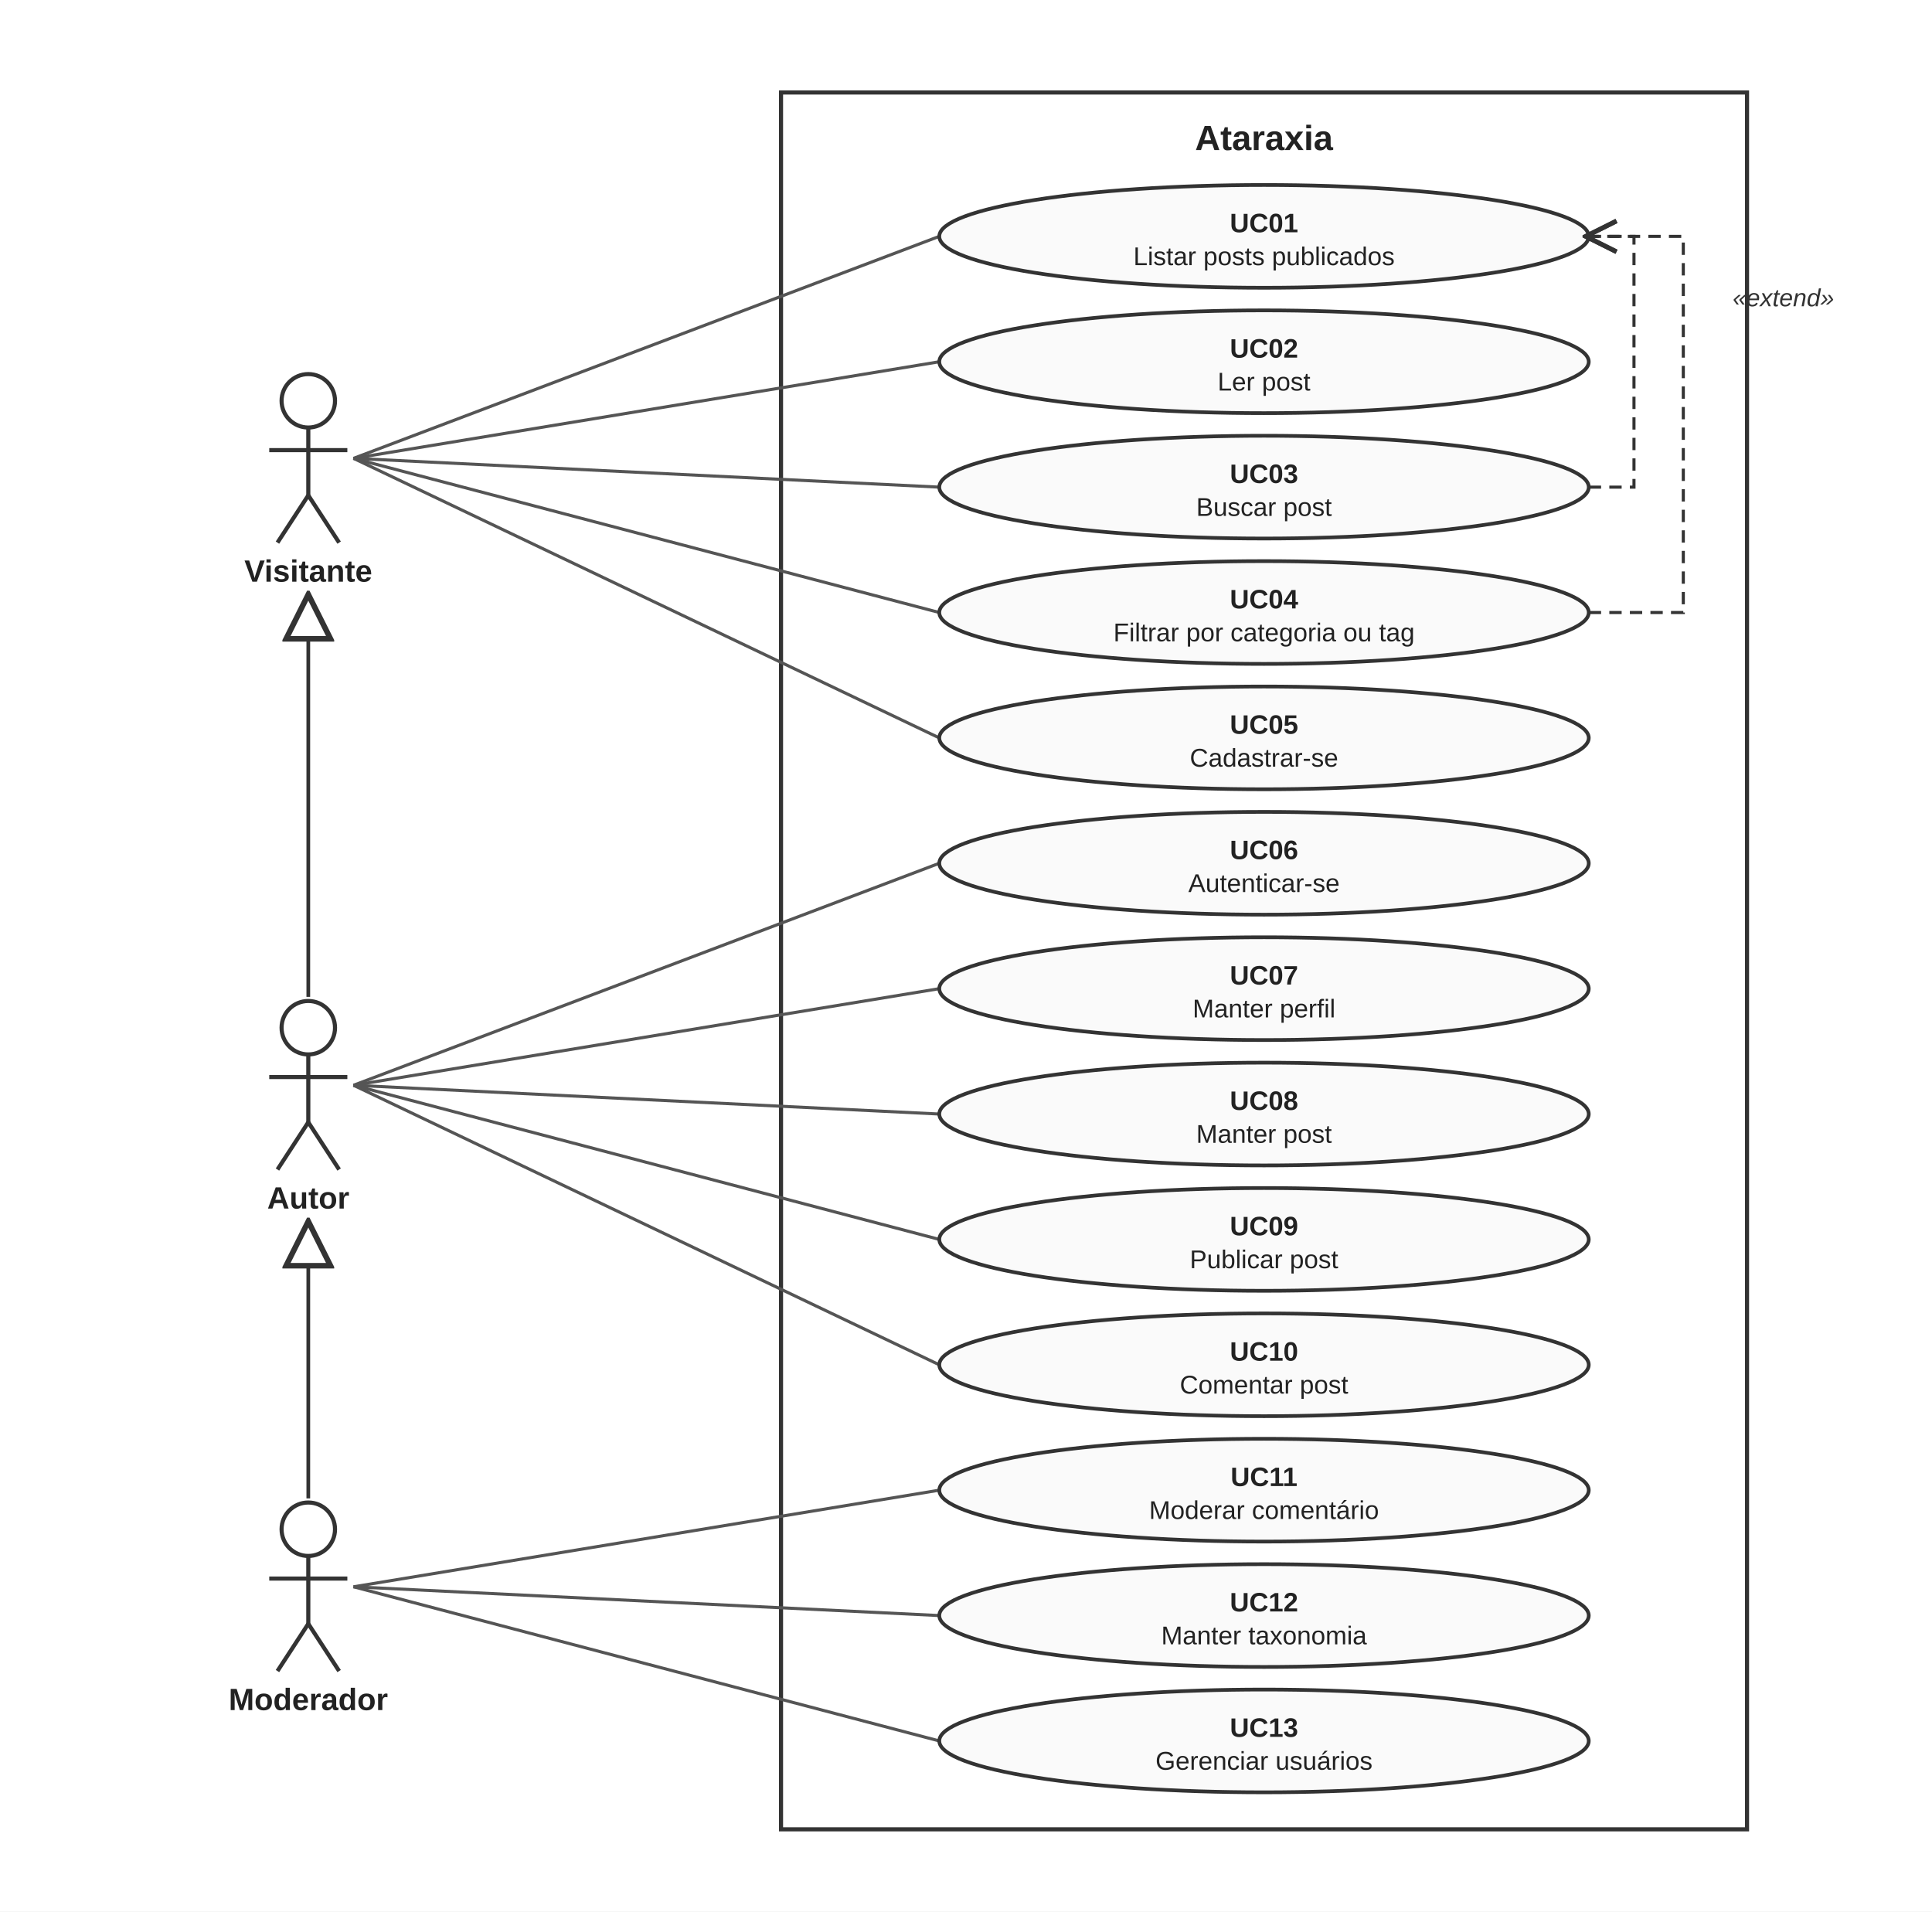
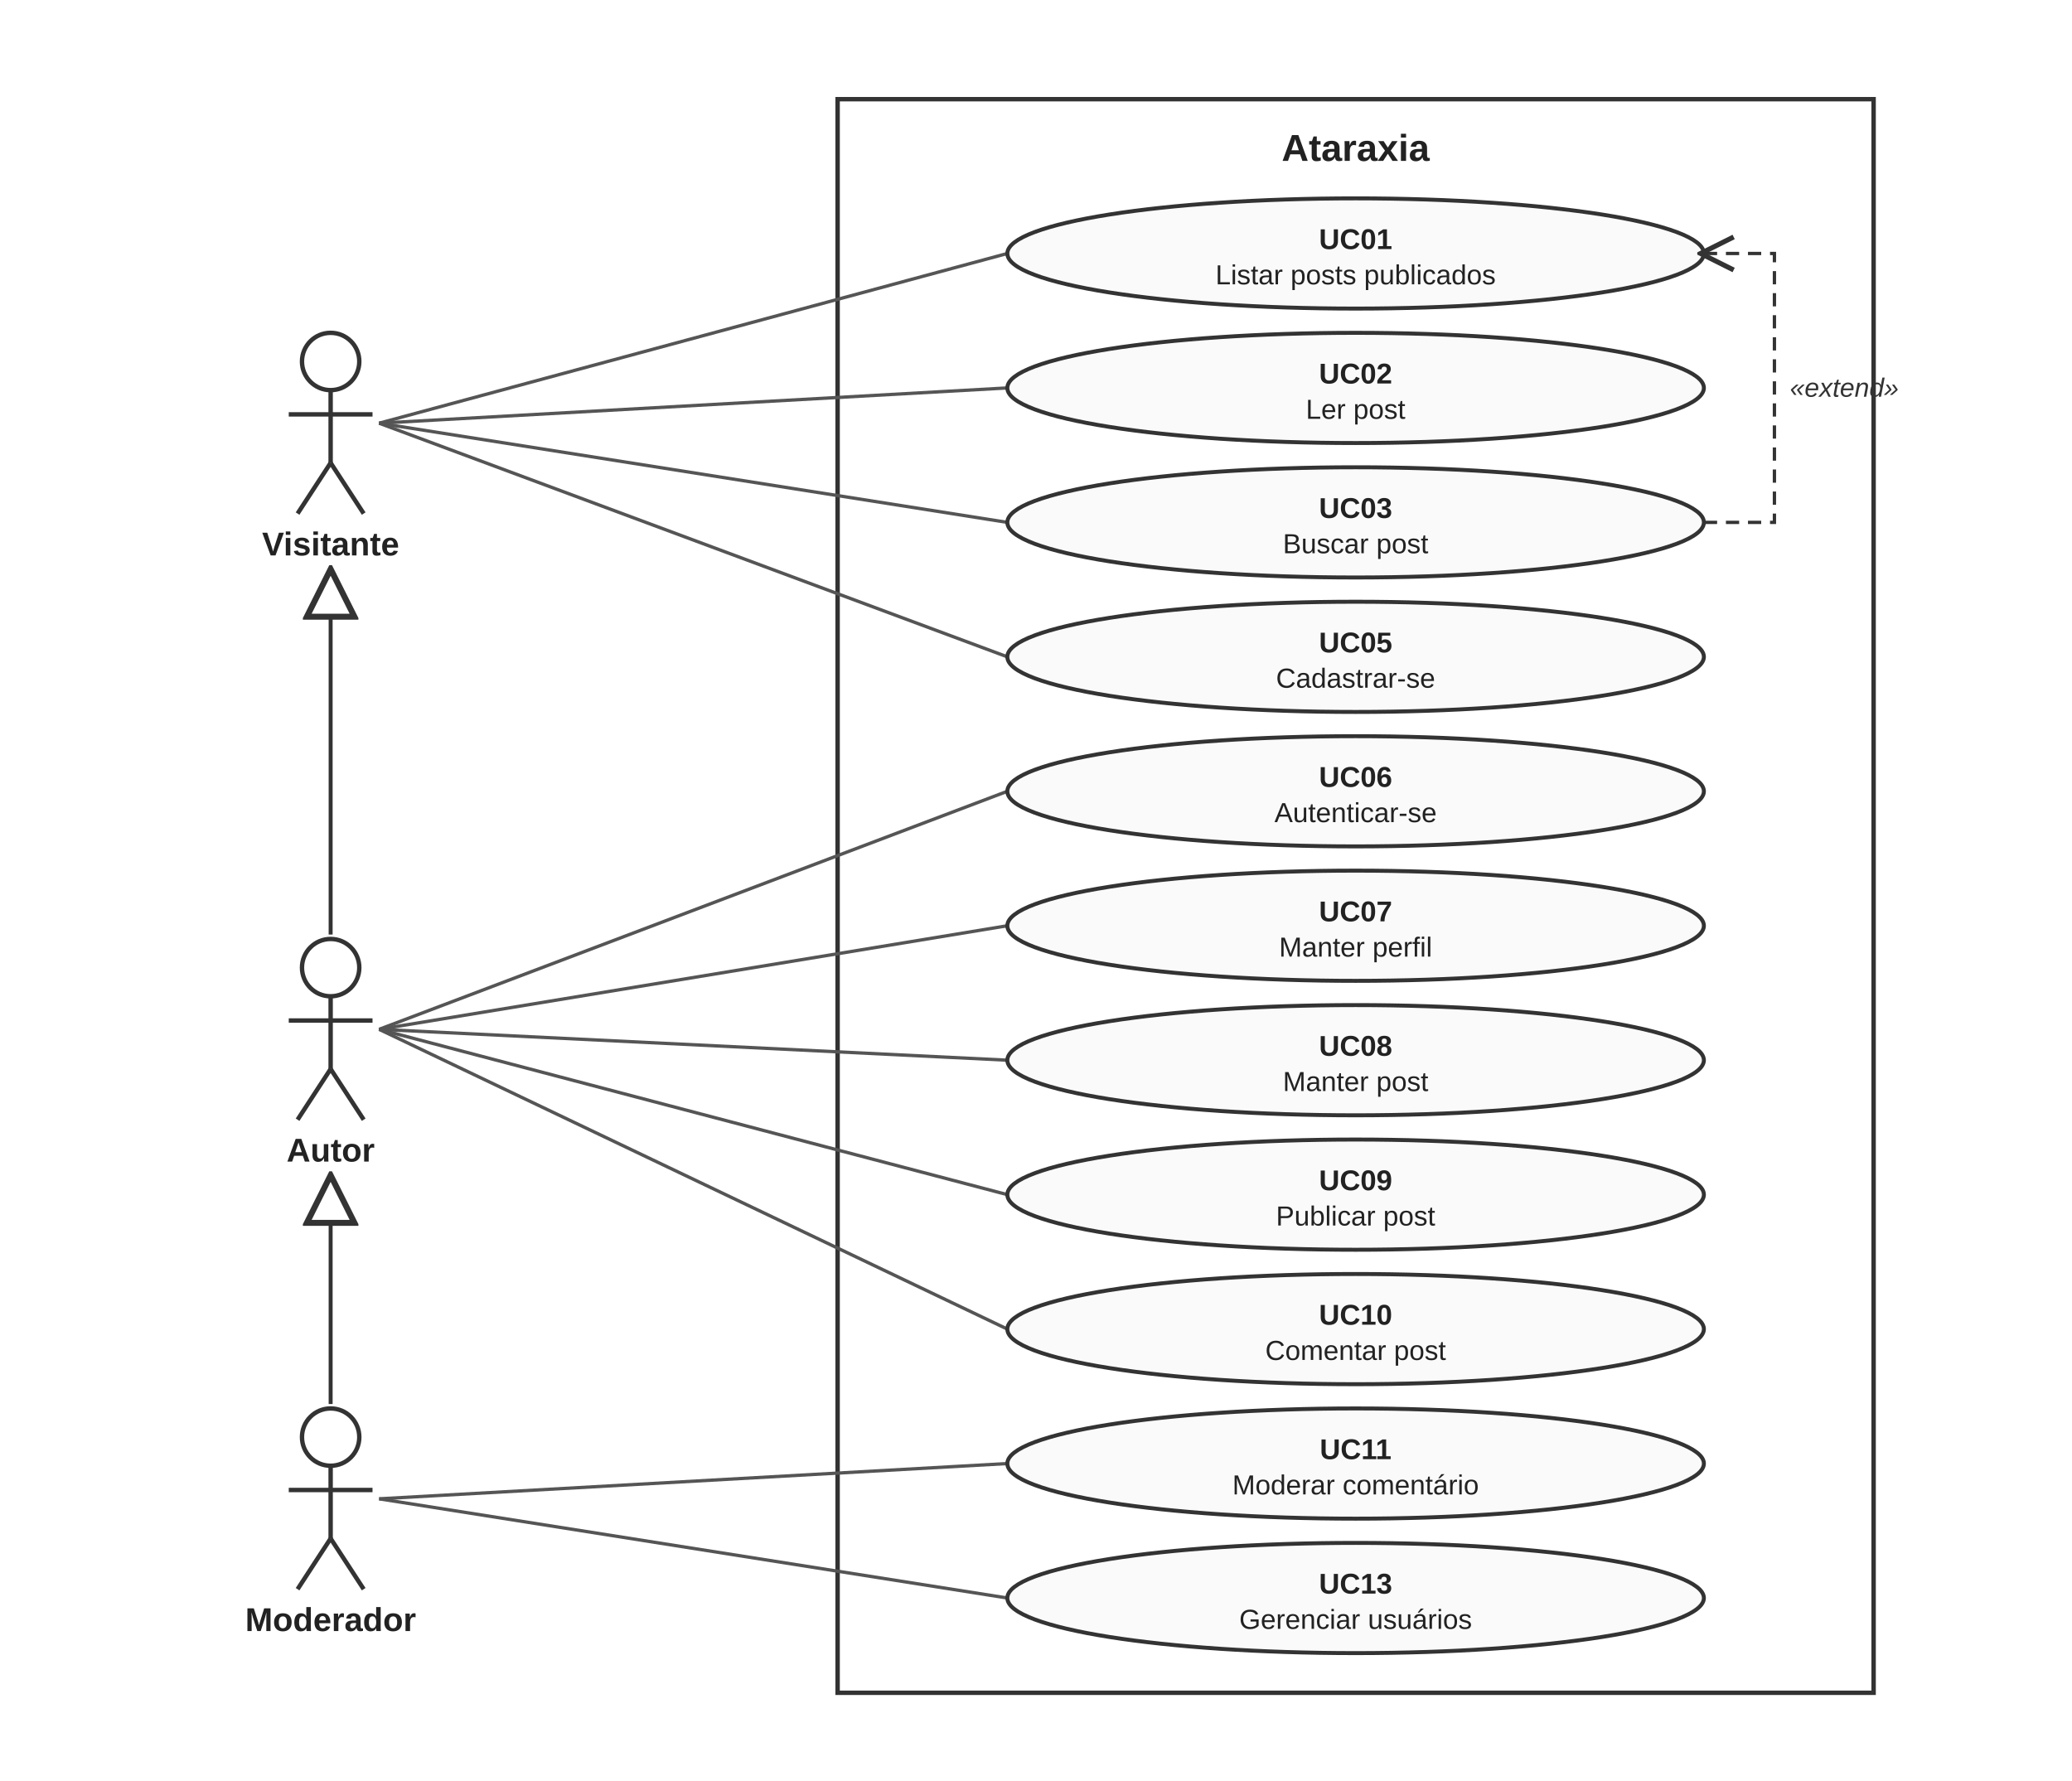
- <svg xmlns="http://www.w3.org/2000/svg" width="940" height="930" viewBox="0 0 940 930">
+ <svg xmlns="http://www.w3.org/2000/svg" width="940" height="808" viewBox="0 0 940 808">
  <defs>
    <marker id="gen" markerWidth="14" markerHeight="14" refX="12" refY="7" orient="auto">
      <path d="M1,1 L13,7 L1,13 z" fill="#fff" stroke="#333" stroke-width="1.5" />
    </marker>
    <marker id="ext" markerWidth="12" markerHeight="12" refX="10" refY="6" orient="auto">
      <path d="M1,1 L11,6 L1,11" fill="none" stroke="#333" stroke-width="1.5" />
    </marker>
  </defs>
-   <rect width="940" height="930" fill="#fff" />
-   <rect x="380" y="45" width="470" height="845" fill="none" stroke="#333" stroke-width="2" />
+   <rect width="940" height="808" fill="#fff" />
+   <rect x="380" y="45" width="470" height="723" fill="none" stroke="#333" stroke-width="2" />
  <text x="615" y="73" text-anchor="middle" font-family="Arial, Helvetica, sans-serif" font-size="17" font-weight="bold" fill="#222">Ataraxia</text>
-   <line x1="172" y1="223" x2="457" y2="115" stroke="#555" stroke-width="1.5" />
-   <line x1="172" y1="223" x2="457" y2="176" stroke="#555" stroke-width="1.5" />
-   <line x1="172" y1="223" x2="457" y2="237" stroke="#555" stroke-width="1.5" />
-   <line x1="172" y1="223" x2="457" y2="298" stroke="#555" stroke-width="1.5" />
-   <line x1="172" y1="223" x2="457" y2="359" stroke="#555" stroke-width="1.5" />
-   <line x1="172" y1="528" x2="457" y2="420" stroke="#555" stroke-width="1.5" />
-   <line x1="172" y1="528" x2="457" y2="481" stroke="#555" stroke-width="1.5" />
-   <line x1="172" y1="528" x2="457" y2="542" stroke="#555" stroke-width="1.5" />
-   <line x1="172" y1="528" x2="457" y2="603" stroke="#555" stroke-width="1.5" />
-   <line x1="172" y1="528" x2="457" y2="664" stroke="#555" stroke-width="1.5" />
-   <line x1="172" y1="772" x2="457" y2="725" stroke="#555" stroke-width="1.5" />
-   <line x1="172" y1="772" x2="457" y2="786" stroke="#555" stroke-width="1.5" />
-   <line x1="172" y1="772" x2="457" y2="847" stroke="#555" stroke-width="1.5" />
+   <line x1="172" y1="192" x2="457" y2="115" stroke="#555" stroke-width="1.5" />
+   <line x1="172" y1="192" x2="457" y2="176" stroke="#555" stroke-width="1.5" />
+   <line x1="172" y1="192" x2="457" y2="237" stroke="#555" stroke-width="1.5" />
+   <line x1="172" y1="192" x2="457" y2="298" stroke="#555" stroke-width="1.5" />
+   <line x1="172" y1="467" x2="457" y2="359" stroke="#555" stroke-width="1.5" />
+   <line x1="172" y1="467" x2="457" y2="420" stroke="#555" stroke-width="1.5" />
+   <line x1="172" y1="467" x2="457" y2="481" stroke="#555" stroke-width="1.5" />
+   <line x1="172" y1="467" x2="457" y2="542" stroke="#555" stroke-width="1.5" />
+   <line x1="172" y1="467" x2="457" y2="603" stroke="#555" stroke-width="1.5" />
+   <line x1="172" y1="680" x2="457" y2="664" stroke="#555" stroke-width="1.5" />
+   <line x1="172" y1="680" x2="457" y2="725" stroke="#555" stroke-width="1.5" />
  <ellipse cx="615" cy="115" rx="158" ry="25" fill="#fafafa" stroke="#333" stroke-width="1.8" />
  <text x="615" y="113" text-anchor="middle" font-family="Arial, Helvetica, sans-serif" font-size="13" font-weight="bold" fill="#222">UC01</text>
  <text x="615" y="129" text-anchor="middle" font-family="Arial, Helvetica, sans-serif" font-size="12.5" fill="#222">Listar posts publicados</text>
  <ellipse cx="615" cy="176" rx="158" ry="25" fill="#fafafa" stroke="#333" stroke-width="1.8" />
  <text x="615" y="174" text-anchor="middle" font-family="Arial, Helvetica, sans-serif" font-size="13" font-weight="bold" fill="#222">UC02</text>
  <text x="615" y="190" text-anchor="middle" font-family="Arial, Helvetica, sans-serif" font-size="12.5" fill="#222">Ler post</text>
  <ellipse cx="615" cy="237" rx="158" ry="25" fill="#fafafa" stroke="#333" stroke-width="1.8" />
  <text x="615" y="235" text-anchor="middle" font-family="Arial, Helvetica, sans-serif" font-size="13" font-weight="bold" fill="#222">UC03</text>
  <text x="615" y="251" text-anchor="middle" font-family="Arial, Helvetica, sans-serif" font-size="12.5" fill="#222">Buscar post</text>
  <ellipse cx="615" cy="298" rx="158" ry="25" fill="#fafafa" stroke="#333" stroke-width="1.8" />
-   <text x="615" y="296" text-anchor="middle" font-family="Arial, Helvetica, sans-serif" font-size="13" font-weight="bold" fill="#222">UC04</text>
-   <text x="615" y="312" text-anchor="middle" font-family="Arial, Helvetica, sans-serif" font-size="12.5" fill="#222">Filtrar por categoria ou tag</text>
+   <text x="615" y="296" text-anchor="middle" font-family="Arial, Helvetica, sans-serif" font-size="13" font-weight="bold" fill="#222">UC05</text>
+   <text x="615" y="312" text-anchor="middle" font-family="Arial, Helvetica, sans-serif" font-size="12.5" fill="#222">Cadastrar-se</text>
  <ellipse cx="615" cy="359" rx="158" ry="25" fill="#fafafa" stroke="#333" stroke-width="1.8" />
-   <text x="615" y="357" text-anchor="middle" font-family="Arial, Helvetica, sans-serif" font-size="13" font-weight="bold" fill="#222">UC05</text>
-   <text x="615" y="373" text-anchor="middle" font-family="Arial, Helvetica, sans-serif" font-size="12.5" fill="#222">Cadastrar-se</text>
+   <text x="615" y="357" text-anchor="middle" font-family="Arial, Helvetica, sans-serif" font-size="13" font-weight="bold" fill="#222">UC06</text>
+   <text x="615" y="373" text-anchor="middle" font-family="Arial, Helvetica, sans-serif" font-size="12.5" fill="#222">Autenticar-se</text>
  <ellipse cx="615" cy="420" rx="158" ry="25" fill="#fafafa" stroke="#333" stroke-width="1.8" />
-   <text x="615" y="418" text-anchor="middle" font-family="Arial, Helvetica, sans-serif" font-size="13" font-weight="bold" fill="#222">UC06</text>
-   <text x="615" y="434" text-anchor="middle" font-family="Arial, Helvetica, sans-serif" font-size="12.5" fill="#222">Autenticar-se</text>
+   <text x="615" y="418" text-anchor="middle" font-family="Arial, Helvetica, sans-serif" font-size="13" font-weight="bold" fill="#222">UC07</text>
+   <text x="615" y="434" text-anchor="middle" font-family="Arial, Helvetica, sans-serif" font-size="12.5" fill="#222">Manter perfil</text>
  <ellipse cx="615" cy="481" rx="158" ry="25" fill="#fafafa" stroke="#333" stroke-width="1.8" />
-   <text x="615" y="479" text-anchor="middle" font-family="Arial, Helvetica, sans-serif" font-size="13" font-weight="bold" fill="#222">UC07</text>
-   <text x="615" y="495" text-anchor="middle" font-family="Arial, Helvetica, sans-serif" font-size="12.5" fill="#222">Manter perfil</text>
+   <text x="615" y="479" text-anchor="middle" font-family="Arial, Helvetica, sans-serif" font-size="13" font-weight="bold" fill="#222">UC08</text>
+   <text x="615" y="495" text-anchor="middle" font-family="Arial, Helvetica, sans-serif" font-size="12.5" fill="#222">Manter post</text>
  <ellipse cx="615" cy="542" rx="158" ry="25" fill="#fafafa" stroke="#333" stroke-width="1.8" />
-   <text x="615" y="540" text-anchor="middle" font-family="Arial, Helvetica, sans-serif" font-size="13" font-weight="bold" fill="#222">UC08</text>
-   <text x="615" y="556" text-anchor="middle" font-family="Arial, Helvetica, sans-serif" font-size="12.5" fill="#222">Manter post</text>
+   <text x="615" y="540" text-anchor="middle" font-family="Arial, Helvetica, sans-serif" font-size="13" font-weight="bold" fill="#222">UC09</text>
+   <text x="615" y="556" text-anchor="middle" font-family="Arial, Helvetica, sans-serif" font-size="12.5" fill="#222">Publicar post</text>
  <ellipse cx="615" cy="603" rx="158" ry="25" fill="#fafafa" stroke="#333" stroke-width="1.8" />
-   <text x="615" y="601" text-anchor="middle" font-family="Arial, Helvetica, sans-serif" font-size="13" font-weight="bold" fill="#222">UC09</text>
-   <text x="615" y="617" text-anchor="middle" font-family="Arial, Helvetica, sans-serif" font-size="12.5" fill="#222">Publicar post</text>
+   <text x="615" y="601" text-anchor="middle" font-family="Arial, Helvetica, sans-serif" font-size="13" font-weight="bold" fill="#222">UC10</text>
+   <text x="615" y="617" text-anchor="middle" font-family="Arial, Helvetica, sans-serif" font-size="12.5" fill="#222">Comentar post</text>
  <ellipse cx="615" cy="664" rx="158" ry="25" fill="#fafafa" stroke="#333" stroke-width="1.8" />
-   <text x="615" y="662" text-anchor="middle" font-family="Arial, Helvetica, sans-serif" font-size="13" font-weight="bold" fill="#222">UC10</text>
-   <text x="615" y="678" text-anchor="middle" font-family="Arial, Helvetica, sans-serif" font-size="12.5" fill="#222">Comentar post</text>
+   <text x="615" y="662" text-anchor="middle" font-family="Arial, Helvetica, sans-serif" font-size="13" font-weight="bold" fill="#222">UC11</text>
+   <text x="615" y="678" text-anchor="middle" font-family="Arial, Helvetica, sans-serif" font-size="12.5" fill="#222">Moderar comentário</text>
  <ellipse cx="615" cy="725" rx="158" ry="25" fill="#fafafa" stroke="#333" stroke-width="1.8" />
-   <text x="615" y="723" text-anchor="middle" font-family="Arial, Helvetica, sans-serif" font-size="13" font-weight="bold" fill="#222">UC11</text>
-   <text x="615" y="739" text-anchor="middle" font-family="Arial, Helvetica, sans-serif" font-size="12.5" fill="#222">Moderar comentário</text>
-   <ellipse cx="615" cy="786" rx="158" ry="25" fill="#fafafa" stroke="#333" stroke-width="1.8" />
-   <text x="615" y="784" text-anchor="middle" font-family="Arial, Helvetica, sans-serif" font-size="13" font-weight="bold" fill="#222">UC12</text>
-   <text x="615" y="800" text-anchor="middle" font-family="Arial, Helvetica, sans-serif" font-size="12.5" fill="#222">Manter taxonomia</text>
-   <ellipse cx="615" cy="847" rx="158" ry="25" fill="#fafafa" stroke="#333" stroke-width="1.8" />
-   <text x="615" y="845" text-anchor="middle" font-family="Arial, Helvetica, sans-serif" font-size="13" font-weight="bold" fill="#222">UC13</text>
-   <text x="615" y="861" text-anchor="middle" font-family="Arial, Helvetica, sans-serif" font-size="12.5" fill="#222">Gerenciar usuários</text>
+   <text x="615" y="723" text-anchor="middle" font-family="Arial, Helvetica, sans-serif" font-size="13" font-weight="bold" fill="#222">UC13</text>
+   <text x="615" y="739" text-anchor="middle" font-family="Arial, Helvetica, sans-serif" font-size="12.5" fill="#222">Gerenciar usuários</text>
  <g stroke="#333" stroke-width="2" fill="none">
-     <circle cx="150" cy="195" r="13" fill="#fff" />
-     <line x1="150" y1="208" x2="150" y2="241" />
-     <line x1="131" y1="219" x2="169" y2="219" />
-     <line x1="150" y1="241" x2="135" y2="264" />
-     <line x1="150" y1="241" x2="165" y2="264" />
+     <circle cx="150" cy="164" r="13" fill="#fff" />
+     <line x1="150" y1="177" x2="150" y2="210" />
+     <line x1="131" y1="188" x2="169" y2="188" />
+     <line x1="150" y1="210" x2="135" y2="233" />
+     <line x1="150" y1="210" x2="165" y2="233" />
  </g>
-   <text x="150" y="283" text-anchor="middle" font-family="Arial, Helvetica, sans-serif" font-size="15" font-weight="bold" fill="#222">Visitante</text>
+   <text x="150" y="252" text-anchor="middle" font-family="Arial, Helvetica, sans-serif" font-size="15" font-weight="bold" fill="#222">Visitante</text>
  <g stroke="#333" stroke-width="2" fill="none">
-     <circle cx="150" cy="500" r="13" fill="#fff" />
-     <line x1="150" y1="513" x2="150" y2="546" />
-     <line x1="131" y1="524" x2="169" y2="524" />
-     <line x1="150" y1="546" x2="135" y2="569" />
-     <line x1="150" y1="546" x2="165" y2="569" />
+     <circle cx="150" cy="439" r="13" fill="#fff" />
+     <line x1="150" y1="452" x2="150" y2="485" />
+     <line x1="131" y1="463" x2="169" y2="463" />
+     <line x1="150" y1="485" x2="135" y2="508" />
+     <line x1="150" y1="485" x2="165" y2="508" />
  </g>
-   <text x="150" y="588" text-anchor="middle" font-family="Arial, Helvetica, sans-serif" font-size="15" font-weight="bold" fill="#222">Autor</text>
+   <text x="150" y="527" text-anchor="middle" font-family="Arial, Helvetica, sans-serif" font-size="15" font-weight="bold" fill="#222">Autor</text>
  <g stroke="#333" stroke-width="2" fill="none">
-     <circle cx="150" cy="744" r="13" fill="#fff" />
-     <line x1="150" y1="757" x2="150" y2="790" />
-     <line x1="131" y1="768" x2="169" y2="768" />
-     <line x1="150" y1="790" x2="135" y2="813" />
-     <line x1="150" y1="790" x2="165" y2="813" />
+     <circle cx="150" cy="652" r="13" fill="#fff" />
+     <line x1="150" y1="665" x2="150" y2="698" />
+     <line x1="131" y1="676" x2="169" y2="676" />
+     <line x1="150" y1="698" x2="135" y2="721" />
+     <line x1="150" y1="698" x2="165" y2="721" />
  </g>
-   <text x="150" y="832" text-anchor="middle" font-family="Arial, Helvetica, sans-serif" font-size="15" font-weight="bold" fill="#222">Moderador</text>
-   <line x1="150" y1="485" x2="150" y2="291" stroke="#333" stroke-width="1.8" marker-end="url(#gen)" />
-   <line x1="150" y1="729" x2="150" y2="596" stroke="#333" stroke-width="1.8" marker-end="url(#gen)" />
-   <path d="M 773 237 H 795 V 115 H 773" fill="none" stroke="#333" stroke-width="1.5" stroke-dasharray="6,4" marker-end="url(#ext)" />
-   <path d="M 773 298 H 819 V 115 H 773" fill="none" stroke="#333" stroke-width="1.5" stroke-dasharray="6,4" marker-end="url(#ext)" />
-   <text x="843" y="149" font-family="Arial, Helvetica, sans-serif" font-size="12" font-style="italic" fill="#333">«extend»</text>
+   <text x="150" y="740" text-anchor="middle" font-family="Arial, Helvetica, sans-serif" font-size="15" font-weight="bold" fill="#222">Moderador</text>
+   <line x1="150" y1="424" x2="150" y2="260" stroke="#333" stroke-width="1.8" marker-end="url(#gen)" />
+   <line x1="150" y1="637" x2="150" y2="535" stroke="#333" stroke-width="1.8" marker-end="url(#gen)" />
+   <path d="M 773 237 H 805 V 115 H 773" fill="none" stroke="#333" stroke-width="1.5" stroke-dasharray="6,4" marker-end="url(#ext)" />
+   <text x="812" y="180" font-family="Arial, Helvetica, sans-serif" font-size="12" font-style="italic" fill="#333">«extend»</text>
</svg>
